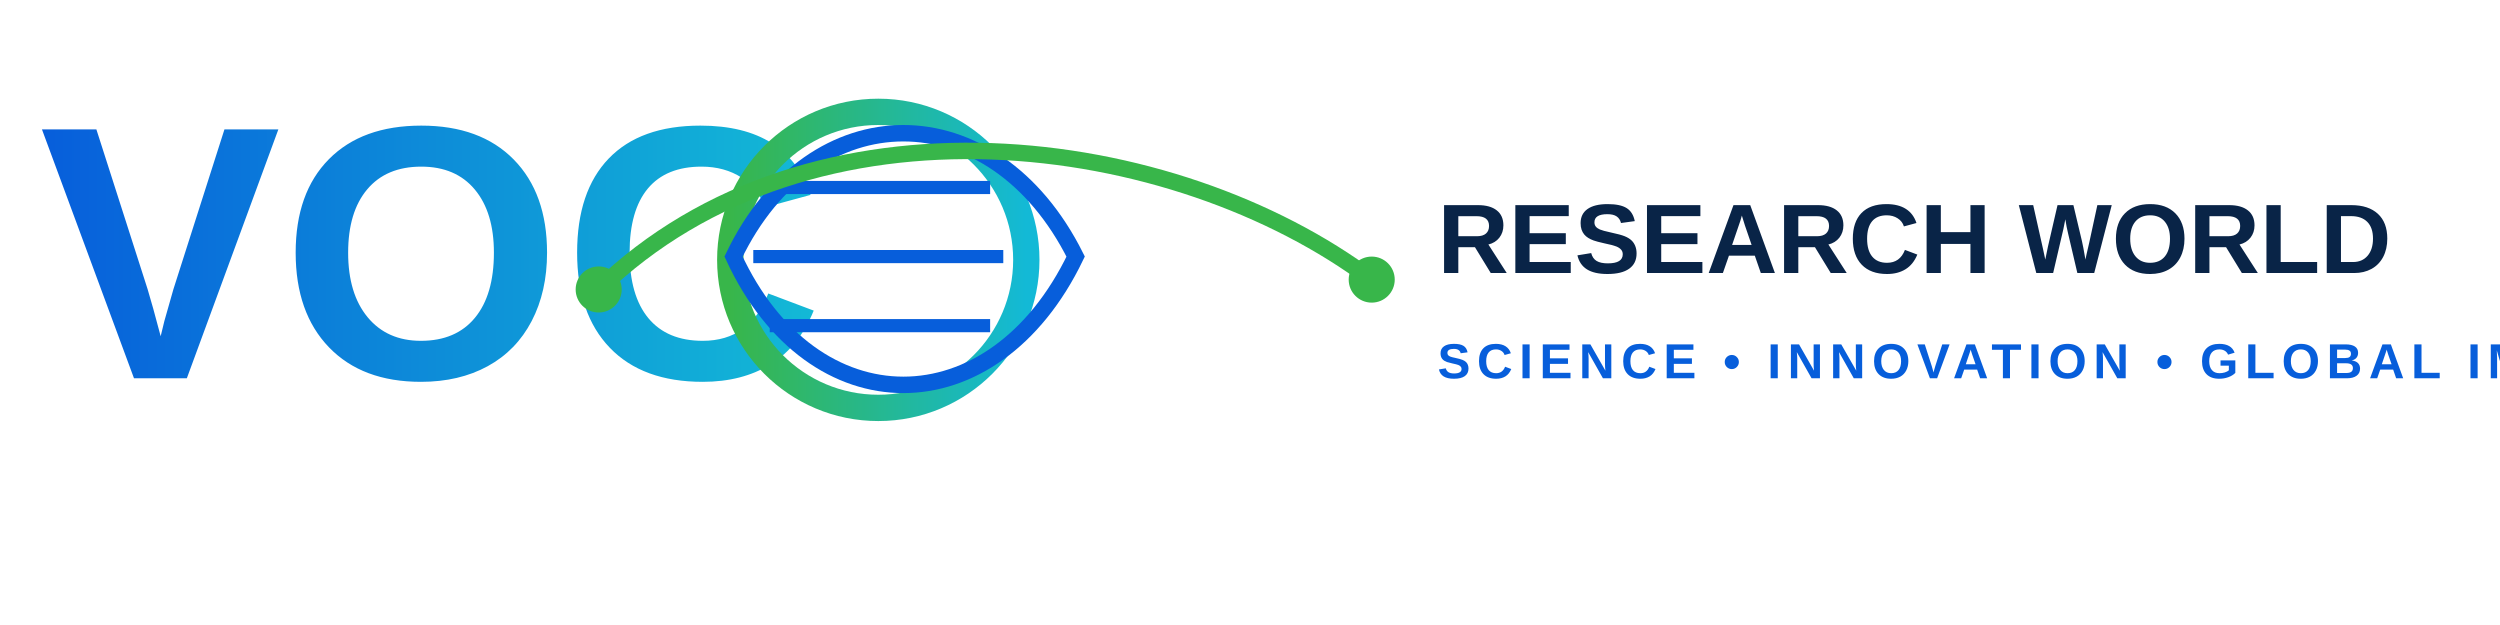
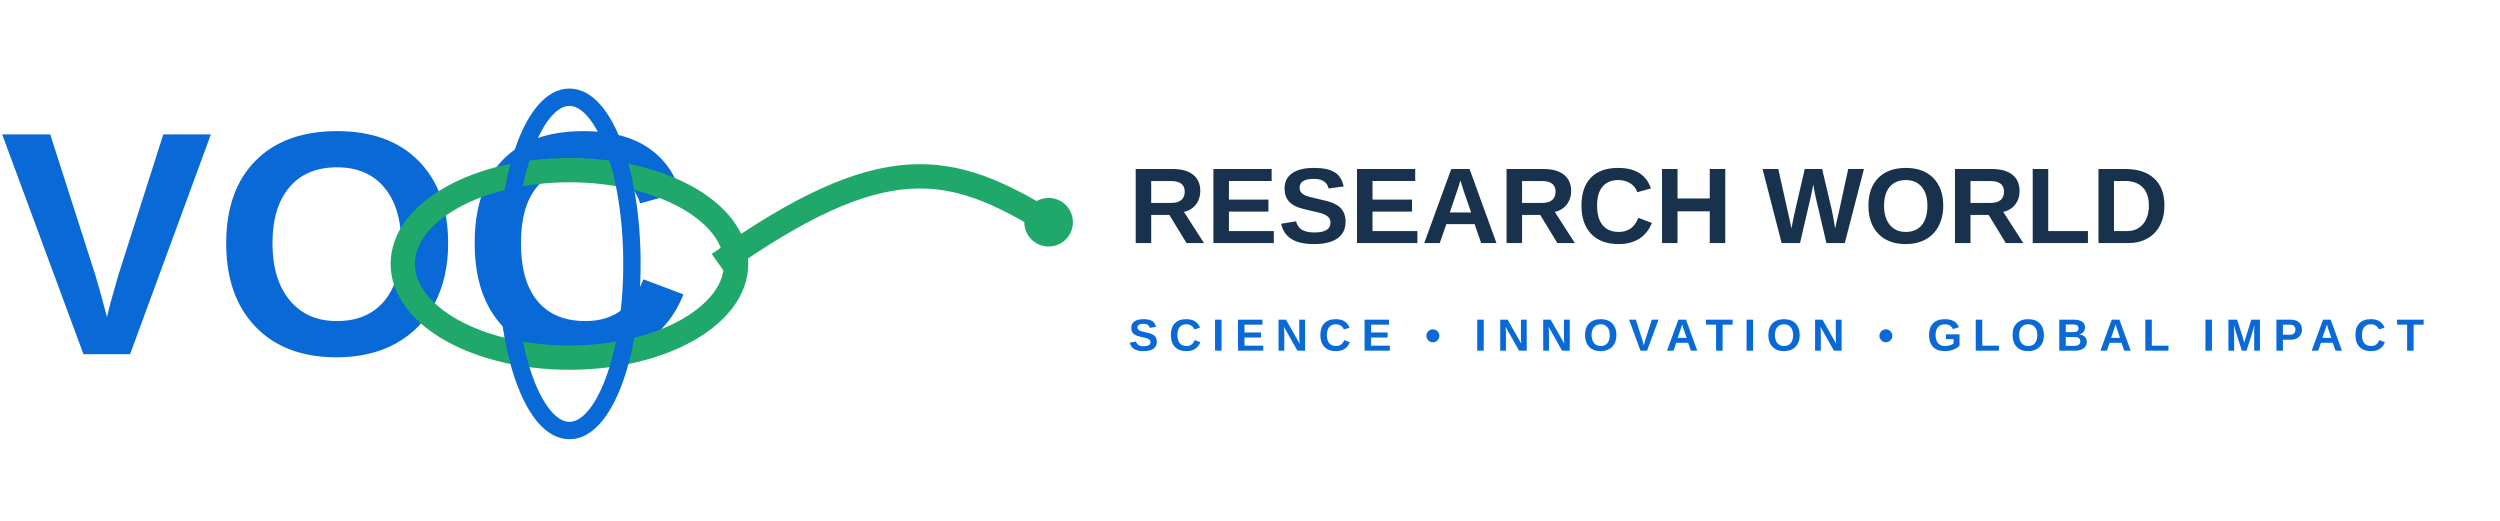
- <svg xmlns="http://www.w3.org/2000/svg" viewBox="0 0 760 190" role="img" aria-labelledby="title desc">
-   <defs>
-     <linearGradient id="b" x1="0" x2="1">
-       <stop stop-color="#075edb" />
-       <stop offset="1" stop-color="#13b9d6" />
-     </linearGradient>
-     <linearGradient id="g" x1="0" x2="1">
-       <stop stop-color="#38b64a" />
-       <stop offset="1" stop-color="#13b9d6" />
-     </linearGradient>
-   </defs>
-   <g transform="translate(12 10)">
-     <text x="0" y="105" font-family="Arial,sans-serif" font-weight="900" font-size="110" fill="url(#b)">VOC</text>
-     <circle cx="255" cy="69" r="45" fill="none" stroke="url(#g)" stroke-width="8" />
-     <path d="M211 68 C235 18, 290 18, 315 68 C290 120,235 120,211 68Z" fill="none" stroke="#075edb" stroke-width="5" />
-     <path d="M222 47h67M217 68h76M222 89h67" stroke="#075edb" stroke-width="4" />
-     <path d="M170 78 C235 15, 345 30, 405 75" fill="none" stroke="#38b64a" stroke-width="5" />
-     <circle cx="170" cy="78" r="7" fill="#38b64a" />
-     <circle cx="405" cy="75" r="7" fill="#38b64a" />
-     <text x="425" y="73" font-family="Arial,sans-serif" font-weight="800" font-size="30" fill="#092447">RESEARCH WORLD</text>
-     <text x="425" y="105" font-family="Arial,sans-serif" font-weight="700" font-size="15" fill="#075edb" letter-spacing="2">SCIENCE • INNOVATION • GLOBAL IMPACT</text>
-   </g>
+ <svg xmlns="http://www.w3.org/2000/svg" viewBox="0 0 720 150">
+   <text x="0" y="102" font-family="Arial,sans-serif" font-size="92" font-weight="800" fill="#0969d7">VOC</text>
+   <ellipse cx="164" cy="76" rx="48" ry="27" fill="none" stroke="#20a86b" stroke-width="7" />
+   <ellipse cx="164" cy="76" rx="18" ry="48" fill="none" stroke="#0969d7" stroke-width="5" />
+   <path d="M207 76 C255 42 274 47 302 64" fill="none" stroke="#20a86b" stroke-width="7" />
+   <circle cx="302" cy="64" r="7" fill="#20a86b" />
+   <text x="325" y="70" font-family="Arial,sans-serif" font-size="31" font-weight="800" fill="#18324d">RESEARCH WORLD</text>
+   <text x="325" y="101" font-family="Arial,sans-serif" font-size="13" font-weight="700" letter-spacing="3" fill="#0969d7">SCIENCE • INNOVATION • GLOBAL IMPACT</text>
</svg>
